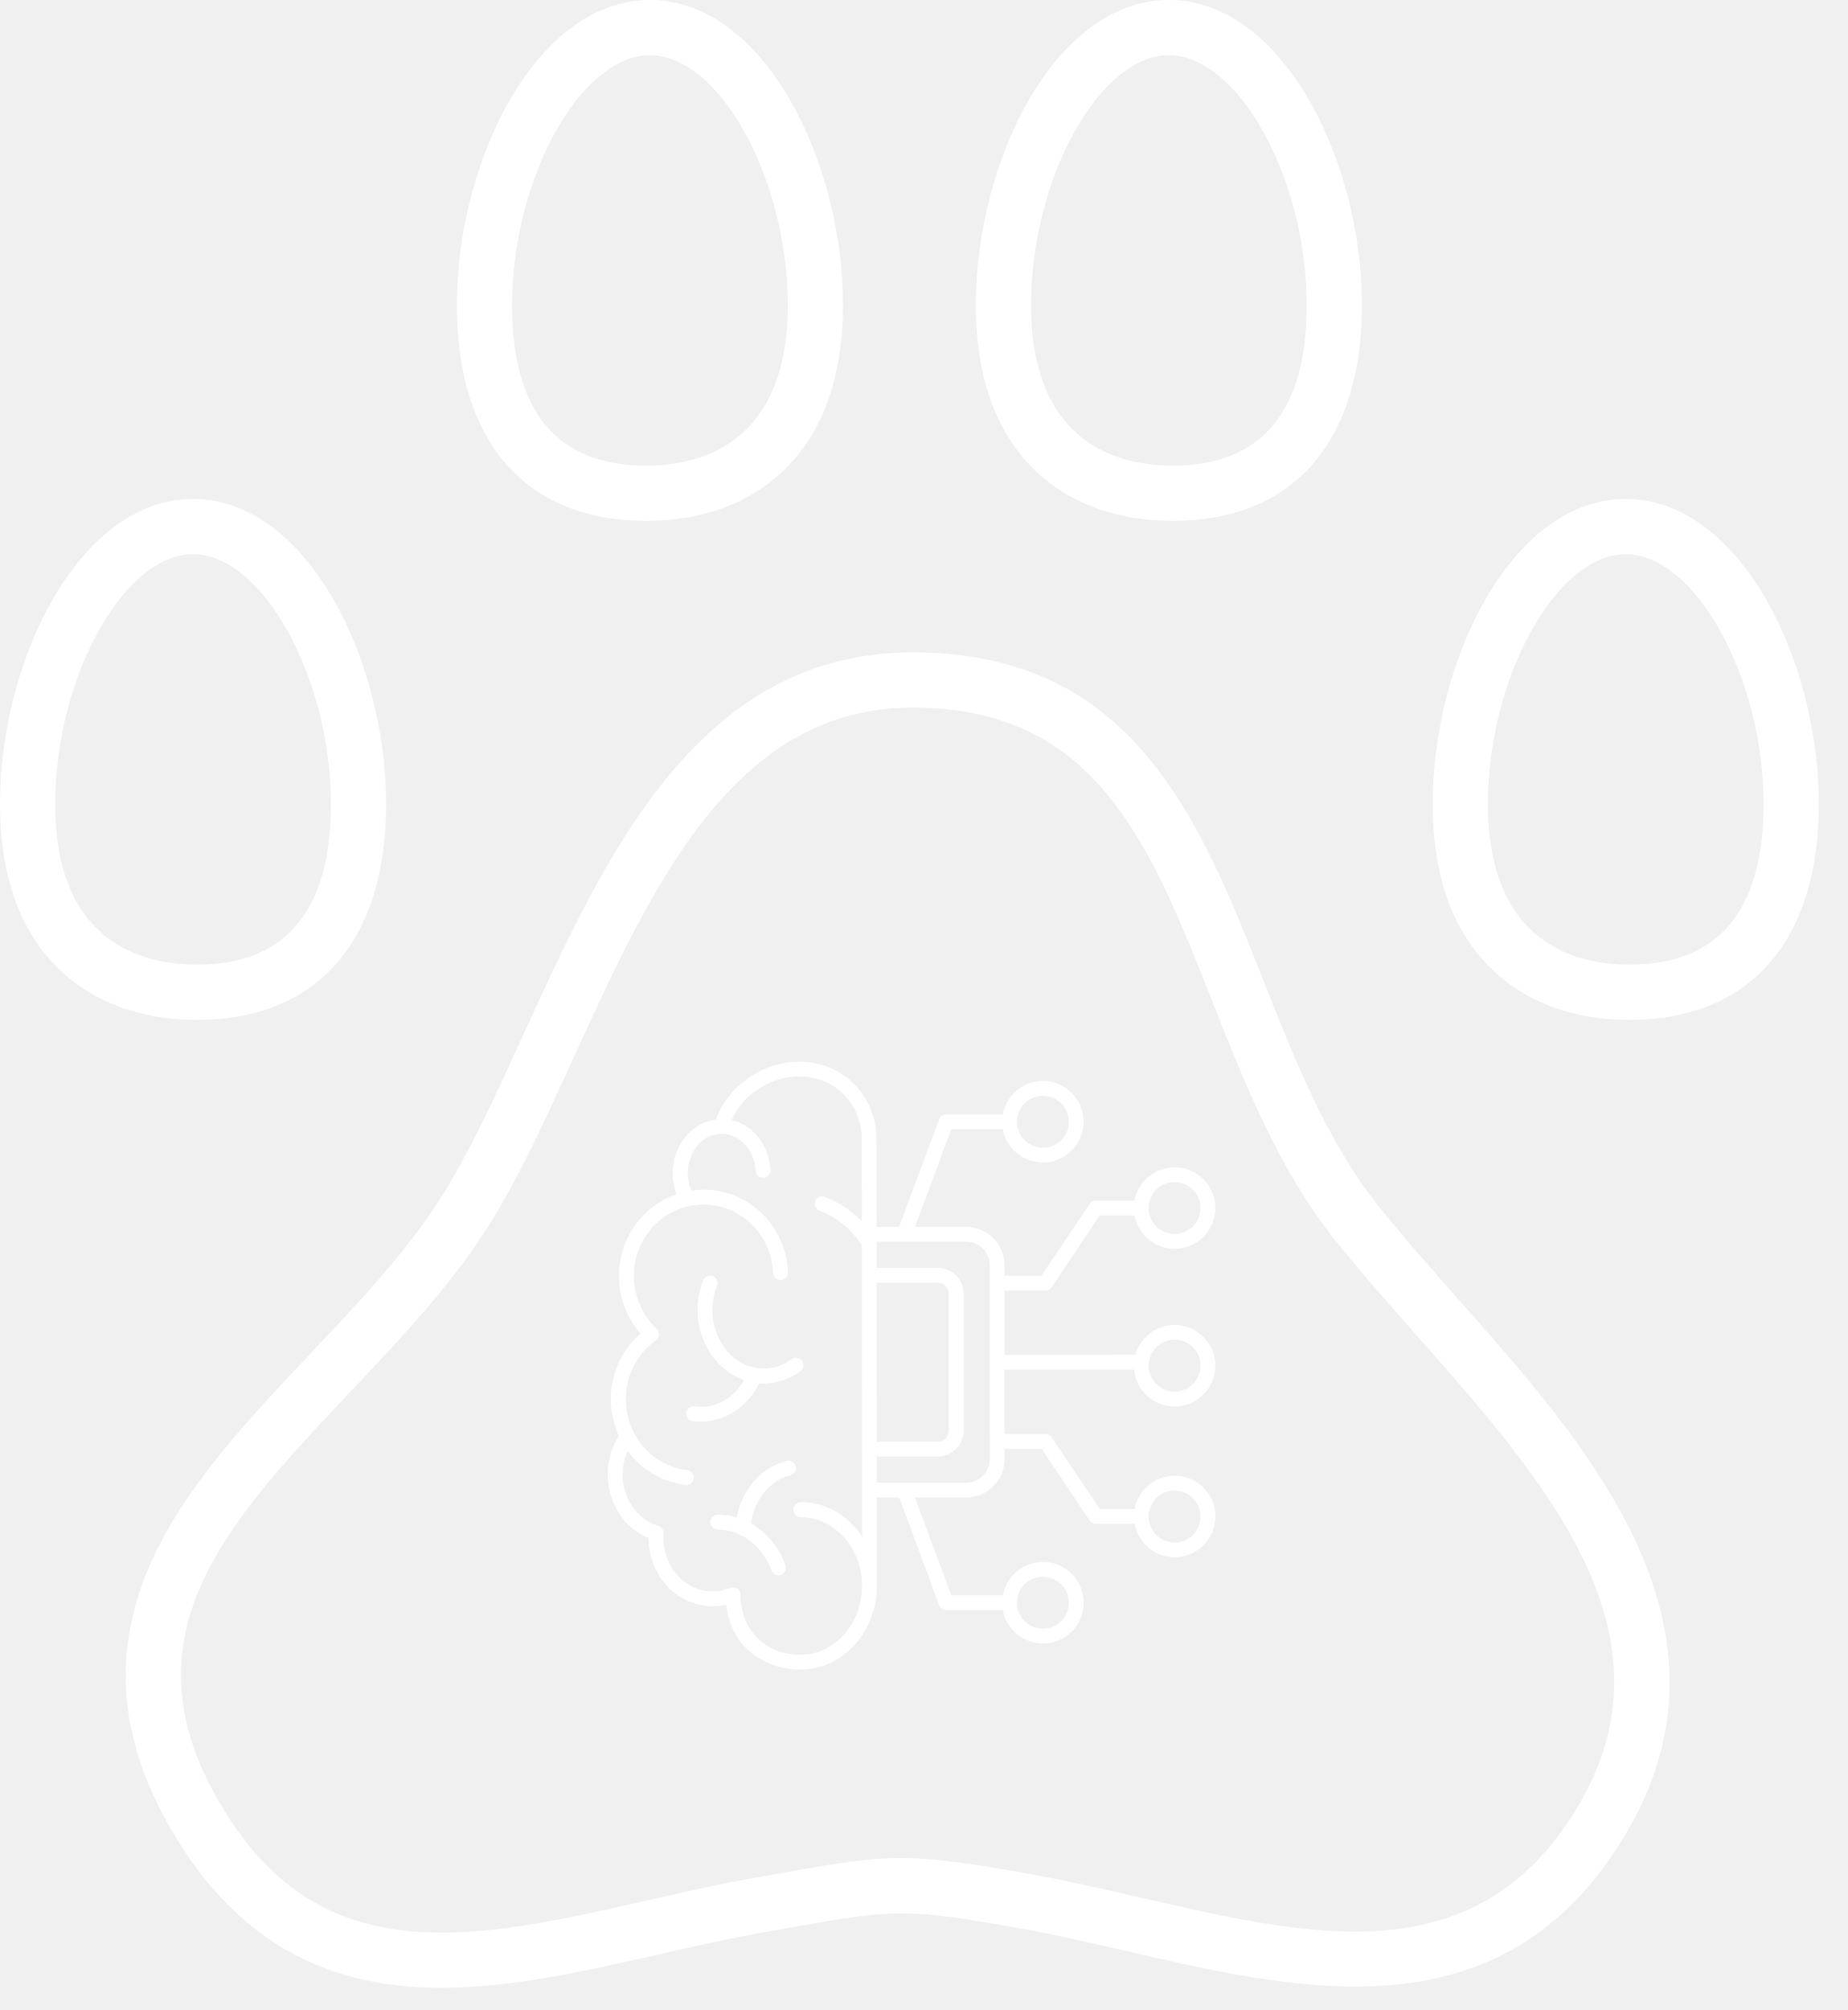
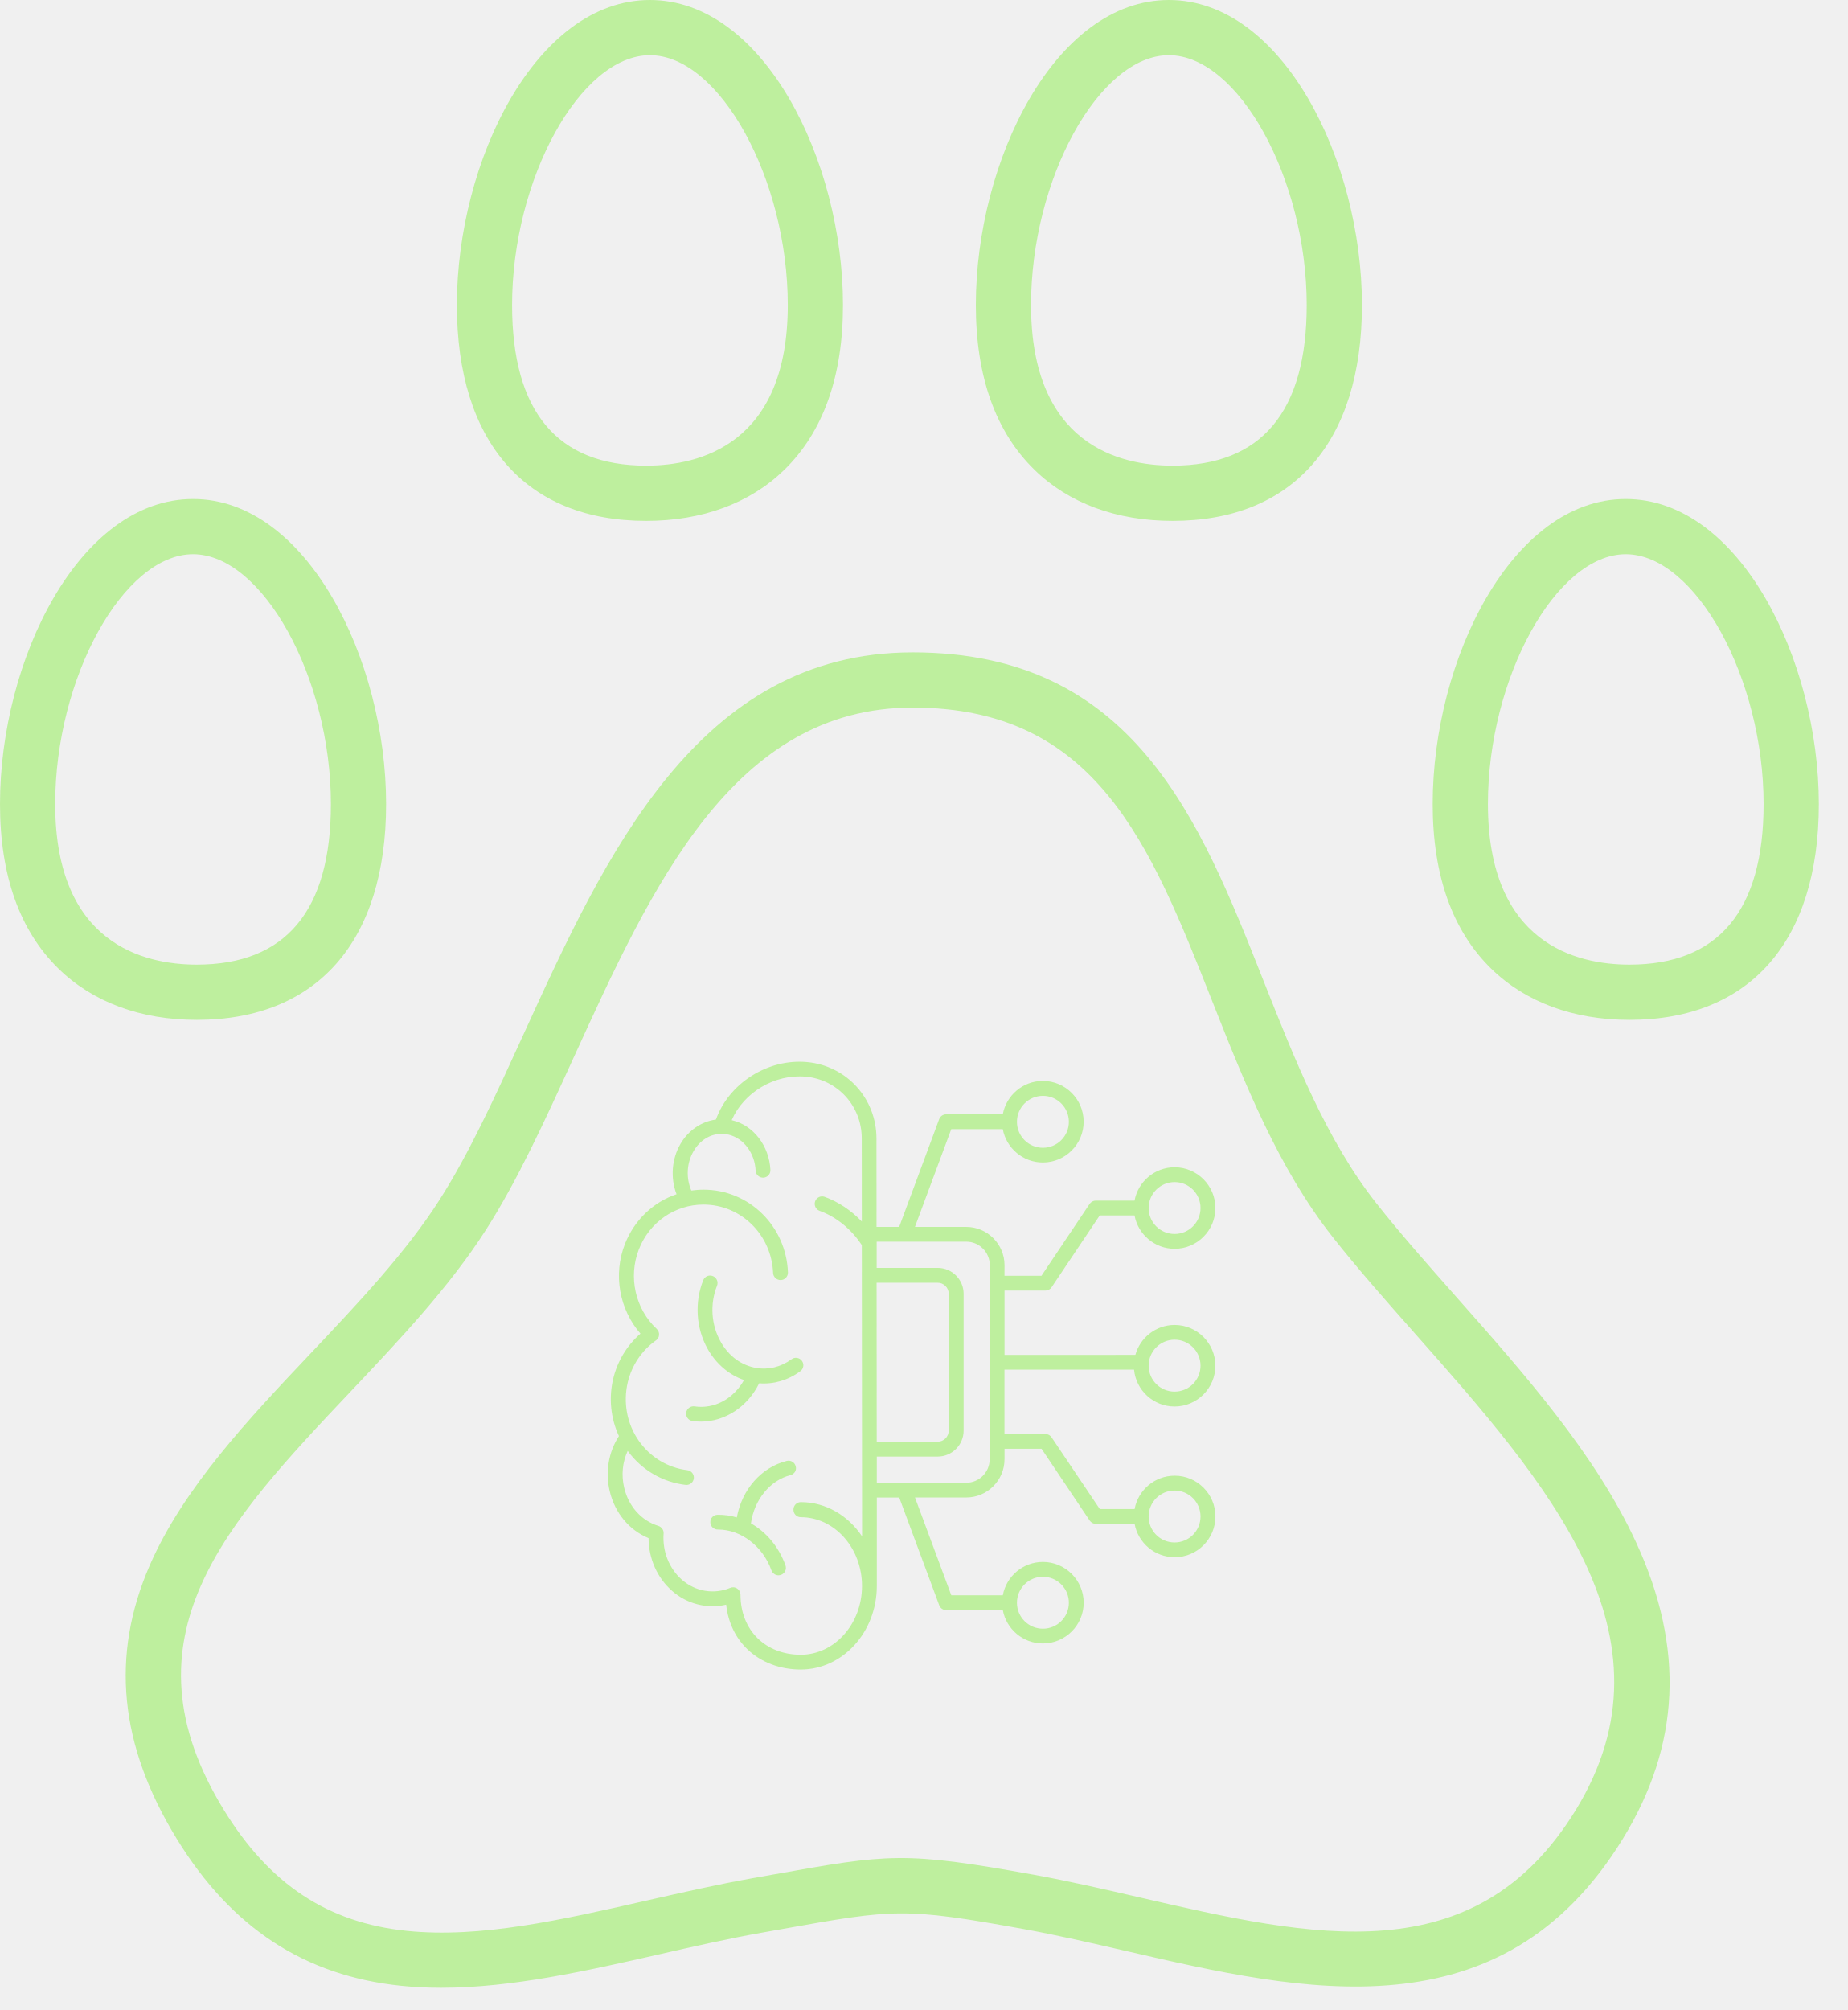
<svg xmlns="http://www.w3.org/2000/svg" width="57" height="62" viewBox="0 0 57 62" fill="none">
-   <path d="M44.938 40.013C44.04 38.999 43.193 38.041 42.455 37.105C40.925 35.163 39.938 32.666 38.982 30.253C37.012 25.273 34.976 20.123 28.159 20.123C21.531 20.123 18.672 26.385 16.149 31.911C15.284 33.806 14.467 35.596 13.553 37.022C12.512 38.648 11.033 40.213 9.601 41.728C7.663 43.778 5.66 45.898 4.621 48.281C3.407 51.069 3.679 53.83 5.455 56.723C7.138 59.465 9.402 60.948 12.376 61.254C12.784 61.296 13.197 61.315 13.615 61.315C15.801 61.315 18.104 60.791 20.343 60.282C21.394 60.042 22.482 59.795 23.529 59.61L24.148 59.5C27.596 58.885 27.878 58.834 31.587 59.504C32.63 59.693 33.728 59.946 34.79 60.191C40.188 61.436 46.307 62.846 50.066 56.723C51.844 53.825 51.98 50.836 50.482 47.586C49.227 44.86 47.046 42.396 44.938 40.013ZM48.616 55.831C45.498 60.91 40.484 59.754 35.175 58.53C34.093 58.281 32.975 58.023 31.892 57.827C27.881 57.102 27.422 57.184 23.851 57.822L23.233 57.932C22.146 58.124 21.038 58.377 19.966 58.62C17.317 59.223 14.815 59.792 12.552 59.559C10.108 59.308 8.315 58.123 6.908 55.831C3.643 50.512 6.979 46.984 10.841 42.898C12.326 41.327 13.862 39.701 14.989 37.941C15.967 36.414 16.809 34.57 17.7 32.618C20.122 27.313 22.627 21.826 28.159 21.826C33.819 21.826 35.478 26.021 37.399 30.879C38.399 33.407 39.433 36.022 41.118 38.16C41.886 39.134 42.748 40.109 43.662 41.142C47.717 45.724 51.911 50.463 48.616 55.831ZM36.178 16.067C39.89 16.067 42.019 13.64 42.019 9.41C42.019 4.959 39.573 0 36.063 0C32.553 0 30.107 4.959 30.107 9.41C30.107 11.612 30.716 13.322 31.917 14.492C32.974 15.523 34.447 16.067 36.178 16.067ZM36.062 1.703C38.208 1.703 40.315 5.52 40.315 9.41C40.315 12.697 38.923 14.363 36.177 14.363C34.546 14.363 31.81 13.72 31.81 9.41C31.81 5.52 33.916 1.703 36.062 1.703ZM19.937 16.067C21.667 16.067 23.14 15.522 24.198 14.492C25.398 13.322 26.008 11.612 26.008 9.41C26.008 4.959 23.562 0 20.052 0C16.542 0 14.096 4.959 14.096 9.41C14.096 13.64 16.225 16.067 19.937 16.067ZM20.052 1.703C22.198 1.703 24.305 5.52 24.305 9.41C24.305 13.72 21.568 14.363 19.937 14.363C17.191 14.363 15.799 12.697 15.799 9.41C15.799 5.52 17.905 1.703 20.052 1.703ZM50.158 15.392C46.648 15.392 44.202 20.351 44.202 24.802C44.202 27.004 44.811 28.714 46.012 29.884C47.069 30.914 48.543 31.459 50.274 31.459C53.986 31.459 56.115 29.032 56.115 24.802C56.114 20.351 53.668 15.392 50.158 15.392ZM50.273 29.755C48.642 29.755 45.906 29.112 45.906 24.802C45.906 20.912 48.012 17.095 50.158 17.095C52.304 17.095 54.411 20.912 54.411 24.802C54.411 28.089 53.019 29.755 50.273 29.755ZM11.912 24.802C11.912 20.351 9.466 15.392 5.956 15.392C2.446 15.392 0 20.351 0 24.802C0 27.004 0.609 28.714 1.81 29.884C2.867 30.914 4.341 31.459 6.071 31.459C9.783 31.459 11.912 29.032 11.912 24.802ZM1.703 24.802C1.703 20.912 3.81 17.095 5.956 17.095C8.102 17.095 10.209 20.912 10.209 24.802C10.209 28.089 8.817 29.755 6.071 29.755C4.439 29.755 1.703 29.112 1.703 24.802Z" fill="white" />
-   <path d="M34.988 42.249C35.049 42.886 35.587 43.385 36.239 43.385C36.932 43.385 37.497 42.82 37.497 42.127C37.497 41.434 36.932 40.869 36.239 40.869C35.663 40.869 35.176 41.261 35.029 41.792L30.992 41.793V39.809H32.255C32.33 39.809 32.401 39.77 32.444 39.707L33.929 37.491H35.003C35.111 38.076 35.625 38.52 36.24 38.52C36.933 38.52 37.498 37.956 37.498 37.262C37.498 36.57 36.933 36.005 36.24 36.005C35.625 36.005 35.111 36.449 35.003 37.034H33.807C33.731 37.034 33.66 37.073 33.617 37.136L32.132 39.352H30.991L30.992 39.028C30.992 38.375 30.462 37.845 29.81 37.845H28.228L29.349 34.829H30.938C31.047 35.414 31.56 35.858 32.175 35.858C32.868 35.858 33.433 35.294 33.433 34.6C33.433 33.907 32.868 33.342 32.175 33.342C31.56 33.342 31.047 33.786 30.938 34.372H29.19C29.095 34.372 29.009 34.431 28.976 34.52L27.742 37.844L27.043 37.845C27.043 36.961 27.041 36.056 27.041 35.118C27.041 33.885 26.12 32.872 24.899 32.76C23.686 32.648 22.484 33.419 22.089 34.533C21.649 34.591 21.239 34.861 20.993 35.287C20.722 35.752 20.681 36.335 20.873 36.837C20.157 37.079 19.571 37.631 19.279 38.376C18.912 39.315 19.108 40.391 19.76 41.137C19.346 41.498 19.051 41.981 18.92 42.523C18.776 43.123 18.841 43.749 19.095 44.297C18.774 44.794 18.67 45.407 18.812 46C18.973 46.673 19.415 47.201 20.01 47.445C20.012 48.071 20.275 48.67 20.735 49.072C21.201 49.482 21.819 49.632 22.404 49.498C22.465 50.05 22.692 50.525 23.07 50.884C23.49 51.281 24.071 51.499 24.704 51.499C25.999 51.499 27.052 50.342 27.052 48.919V46.192H27.743L28.977 49.516C29.01 49.606 29.095 49.665 29.191 49.665H30.939C31.047 50.25 31.561 50.694 32.176 50.694C32.868 50.694 33.434 50.13 33.434 49.436C33.434 48.744 32.869 48.178 32.176 48.178C31.561 48.178 31.047 48.623 30.939 49.208H29.35L28.229 46.191H29.811C30.462 46.191 30.992 45.661 30.992 45.009V44.687H32.134L33.619 46.903C33.662 46.966 33.733 47.005 33.809 47.005H35.005C35.113 47.59 35.627 48.034 36.242 48.034C36.934 48.034 37.499 47.47 37.499 46.776C37.499 46.084 36.935 45.519 36.242 45.519C35.627 45.519 35.113 45.963 35.005 46.548H33.931L32.443 44.335C32.4 44.272 32.329 44.233 32.253 44.233H30.99V42.248H34.988L34.988 42.249ZM36.238 41.324C36.681 41.324 37.039 41.683 37.039 42.125C37.039 42.568 36.68 42.926 36.238 42.926C35.796 42.926 35.438 42.567 35.438 42.125C35.438 41.685 35.797 41.324 36.238 41.324ZM36.238 36.462C36.681 36.462 37.039 36.821 37.039 37.263C37.039 37.705 36.68 38.063 36.238 38.063C35.796 38.063 35.438 37.704 35.438 37.263C35.438 36.822 35.797 36.462 36.238 36.462ZM32.176 33.802C32.618 33.802 32.977 34.161 32.977 34.603C32.977 35.045 32.618 35.404 32.176 35.404C31.733 35.404 31.375 35.044 31.375 34.603C31.375 34.161 31.733 33.802 32.176 33.802ZM32.176 48.637C32.618 48.637 32.977 48.996 32.977 49.438C32.977 49.88 32.618 50.239 32.176 50.239C31.733 50.239 31.375 49.88 31.375 49.438C31.375 48.998 31.733 48.637 32.176 48.637ZM27.045 39.567H28.927C29.117 39.567 29.27 39.72 29.27 39.91V44.128C29.27 44.318 29.117 44.471 28.927 44.471H27.049C27.049 43.487 27.045 40.248 27.045 39.567ZM24.706 46.799C25.747 46.799 26.595 47.751 26.595 48.92C26.595 50.09 25.747 51.042 24.706 51.042C23.611 51.042 22.846 50.28 22.846 49.189C22.846 49.114 22.807 49.043 22.744 49C22.705 48.975 22.663 48.961 22.617 48.961C22.587 48.961 22.558 48.967 22.53 48.979C22.027 49.189 21.454 49.093 21.038 48.728C20.643 48.382 20.433 47.85 20.474 47.304C20.482 47.198 20.415 47.1 20.313 47.068C19.789 46.907 19.396 46.468 19.258 45.893C19.164 45.504 19.204 45.103 19.366 44.754C19.794 45.339 20.44 45.72 21.151 45.803C21.278 45.818 21.39 45.728 21.406 45.603C21.42 45.477 21.33 45.365 21.206 45.349C20.605 45.277 20.061 44.947 19.708 44.442C19.341 43.916 19.22 43.256 19.37 42.63C19.497 42.108 19.804 41.651 20.238 41.346C20.296 41.307 20.33 41.244 20.334 41.175C20.338 41.105 20.311 41.038 20.262 40.991C19.6 40.376 19.378 39.39 19.71 38.539C20.038 37.698 20.823 37.156 21.704 37.156C22.86 37.156 23.803 38.083 23.852 39.266C23.858 39.392 23.962 39.488 24.091 39.485C24.217 39.479 24.315 39.373 24.31 39.246C24.253 37.817 23.108 36.696 21.706 36.696C21.578 36.696 21.451 36.707 21.329 36.723C21.162 36.337 21.184 35.877 21.396 35.512C21.591 35.173 21.913 34.977 22.254 34.974H22.28C22.347 34.976 22.414 34.984 22.484 35C22.945 35.112 23.287 35.568 23.313 36.109C23.319 36.235 23.425 36.331 23.553 36.325C23.68 36.318 23.776 36.211 23.769 36.084C23.73 35.342 23.245 34.712 22.59 34.556C22.586 34.553 22.582 34.553 22.575 34.551C22.946 33.697 23.9 33.122 24.861 33.211C25.845 33.301 26.587 34.12 26.587 35.114C26.587 35.995 26.587 36.847 26.589 37.678C26.259 37.336 25.866 37.071 25.442 36.918C25.325 36.875 25.192 36.936 25.149 37.054C25.106 37.172 25.167 37.305 25.285 37.348C25.799 37.534 26.26 37.909 26.589 38.406C26.589 39.491 26.596 45.336 26.597 47.39C26.169 46.752 25.483 46.334 24.708 46.334C24.582 46.334 24.48 46.436 24.48 46.563C24.478 46.695 24.579 46.799 24.706 46.799ZM30.533 45.014C30.533 45.413 30.209 45.737 29.81 45.737L27.051 45.736V44.929H28.929C29.372 44.929 29.73 44.57 29.73 44.128V39.91C29.73 39.467 29.371 39.109 28.929 39.109H27.047V38.301H29.814C30.213 38.301 30.537 38.625 30.537 39.025L30.538 45.014L30.533 45.014ZM36.238 45.977C36.681 45.977 37.039 46.336 37.039 46.778C37.039 47.221 36.68 47.579 36.238 47.579C35.796 47.579 35.438 47.22 35.438 46.778C35.438 46.336 35.797 45.977 36.238 45.977ZM21.625 43.851C21.539 43.851 21.451 43.845 21.364 43.833C21.24 43.815 21.152 43.698 21.17 43.574C21.189 43.45 21.305 43.362 21.429 43.381C22.043 43.471 22.629 43.148 22.955 42.569C22.49 42.409 22.091 42.068 21.83 41.604C21.474 40.966 21.423 40.175 21.696 39.49C21.743 39.372 21.875 39.315 21.993 39.362C22.111 39.409 22.169 39.541 22.122 39.66C21.899 40.218 21.94 40.862 22.231 41.382C22.478 41.826 22.865 42.113 23.322 42.194C23.705 42.261 24.094 42.168 24.42 41.928C24.522 41.852 24.665 41.874 24.74 41.976C24.816 42.078 24.794 42.221 24.692 42.296C24.314 42.576 23.87 42.704 23.422 42.669C23.066 43.395 22.367 43.851 21.625 43.851ZM24.388 45.502C23.755 45.663 23.268 46.264 23.168 46.99C23.645 47.26 24.03 47.716 24.234 48.286C24.277 48.404 24.213 48.537 24.095 48.578C24.071 48.586 24.044 48.592 24.018 48.592C23.924 48.592 23.837 48.533 23.802 48.442C23.536 47.696 22.863 47.18 22.16 47.18H22.146H22.144C22.02 47.18 21.915 47.078 21.915 46.954C21.913 46.827 22.015 46.724 22.141 46.724C22.345 46.721 22.543 46.75 22.732 46.807C22.891 45.945 23.484 45.263 24.272 45.063C24.395 45.033 24.519 45.106 24.549 45.228C24.586 45.347 24.51 45.472 24.388 45.502Z" fill="white" />
+   <path d="M44.938 40.013C44.04 38.999 43.193 38.041 42.455 37.105C40.925 35.163 39.938 32.666 38.982 30.253C37.012 25.273 34.976 20.123 28.159 20.123C21.531 20.123 18.672 26.385 16.149 31.911C15.284 33.806 14.467 35.596 13.553 37.022C12.512 38.648 11.033 40.213 9.601 41.728C7.663 43.778 5.66 45.898 4.621 48.281C3.407 51.069 3.679 53.83 5.455 56.723C7.138 59.465 9.402 60.948 12.376 61.254C12.784 61.296 13.197 61.315 13.615 61.315C15.801 61.315 18.104 60.791 20.343 60.282C21.394 60.042 22.482 59.795 23.529 59.61L24.148 59.5C27.596 58.885 27.878 58.834 31.587 59.504C32.63 59.693 33.728 59.946 34.79 60.191C40.188 61.436 46.307 62.846 50.066 56.723C51.844 53.825 51.98 50.836 50.482 47.586C49.227 44.86 47.046 42.396 44.938 40.013ZM48.616 55.831C45.498 60.91 40.484 59.754 35.175 58.53C34.093 58.281 32.975 58.023 31.892 57.827C27.881 57.102 27.422 57.184 23.851 57.822L23.233 57.932C22.146 58.124 21.038 58.377 19.966 58.62C17.317 59.223 14.815 59.792 12.552 59.559C10.108 59.308 8.315 58.123 6.908 55.831C3.643 50.512 6.979 46.984 10.841 42.898C12.326 41.327 13.862 39.701 14.989 37.941C15.967 36.414 16.809 34.57 17.7 32.618C20.122 27.313 22.627 21.826 28.159 21.826C33.819 21.826 35.478 26.021 37.399 30.879C38.399 33.407 39.433 36.022 41.118 38.16C41.886 39.134 42.748 40.109 43.662 41.142C47.717 45.724 51.911 50.463 48.616 55.831ZM36.178 16.067C39.89 16.067 42.019 13.64 42.019 9.41C42.019 4.959 39.573 0 36.063 0C32.553 0 30.107 4.959 30.107 9.41C30.107 11.612 30.716 13.322 31.917 14.492C32.974 15.523 34.447 16.067 36.178 16.067ZM36.062 1.703C38.208 1.703 40.315 5.52 40.315 9.41C40.315 12.697 38.923 14.363 36.177 14.363C34.546 14.363 31.81 13.72 31.81 9.41C31.81 5.52 33.916 1.703 36.062 1.703ZM19.937 16.067C21.667 16.067 23.14 15.522 24.198 14.492C25.398 13.322 26.008 11.612 26.008 9.41C26.008 4.959 23.562 0 20.052 0C16.542 0 14.096 4.959 14.096 9.41C14.096 13.64 16.225 16.067 19.937 16.067ZM20.052 1.703C22.198 1.703 24.305 5.52 24.305 9.41C24.305 13.72 21.568 14.363 19.937 14.363C17.191 14.363 15.799 12.697 15.799 9.41C15.799 5.52 17.905 1.703 20.052 1.703ZM50.158 15.392C46.648 15.392 44.202 20.351 44.202 24.802C44.202 27.004 44.811 28.714 46.012 29.884C47.069 30.914 48.543 31.459 50.274 31.459C53.986 31.459 56.115 29.032 56.115 24.802C56.114 20.351 53.668 15.392 50.158 15.392ZM50.273 29.755C48.642 29.755 45.906 29.112 45.906 24.802C45.906 20.912 48.012 17.095 50.158 17.095C52.304 17.095 54.411 20.912 54.411 24.802C54.411 28.089 53.019 29.755 50.273 29.755ZM11.912 24.802C11.912 20.351 9.466 15.392 5.956 15.392C2.446 15.392 0 20.351 0 24.802C0 27.004 0.609 28.714 1.81 29.884C2.867 30.914 4.341 31.459 6.071 31.459C9.783 31.459 11.912 29.032 11.912 24.802ZM1.703 24.802C1.703 20.912 3.81 17.095 5.956 17.095C8.102 17.095 10.209 20.912 10.209 24.802C10.209 28.089 8.817 29.755 6.071 29.755C4.439 29.755 1.703 29.112 1.703 24.802Z" fill="#BEEF9E" />
+   <path d="M34.988 42.249C35.049 42.886 35.587 43.385 36.239 43.385C36.932 43.385 37.497 42.82 37.497 42.127C37.497 41.434 36.932 40.869 36.239 40.869C35.663 40.869 35.176 41.261 35.029 41.792L30.992 41.793V39.809H32.255C32.33 39.809 32.401 39.77 32.444 39.707L33.929 37.491H35.003C35.111 38.076 35.625 38.52 36.24 38.52C36.933 38.52 37.498 37.956 37.498 37.263C37.498 36.57 36.933 36.005 36.24 36.005C35.625 36.005 35.111 36.449 35.003 37.034H33.807C33.731 37.034 33.66 37.073 33.617 37.136L32.132 39.352H30.991L30.992 39.028C30.992 38.376 30.462 37.845 29.81 37.845H28.228L29.349 34.829H30.938C31.047 35.414 31.56 35.858 32.175 35.858C32.868 35.858 33.433 35.294 33.433 34.6C33.433 33.907 32.868 33.342 32.175 33.342C31.56 33.342 31.047 33.786 30.938 34.372H29.19C29.095 34.372 29.009 34.431 28.976 34.52L27.742 37.844L27.043 37.845C27.043 36.961 27.041 36.056 27.041 35.118C27.041 33.885 26.12 32.873 24.899 32.76C23.686 32.648 22.484 33.419 22.089 34.533C21.649 34.591 21.239 34.861 20.993 35.287C20.722 35.752 20.681 36.335 20.873 36.837C20.157 37.079 19.571 37.631 19.279 38.376C18.912 39.315 19.108 40.391 19.76 41.137C19.346 41.498 19.051 41.981 18.92 42.523C18.776 43.123 18.841 43.749 19.095 44.297C18.774 44.794 18.67 45.407 18.812 46C18.973 46.673 19.415 47.201 20.01 47.445C20.012 48.071 20.275 48.67 20.735 49.072C21.201 49.482 21.819 49.632 22.404 49.498C22.465 50.05 22.692 50.525 23.07 50.884C23.49 51.281 24.071 51.499 24.704 51.499C25.999 51.499 27.052 50.342 27.052 48.919V46.192H27.743L28.977 49.516C29.01 49.606 29.095 49.665 29.191 49.665H30.939C31.047 50.25 31.561 50.694 32.176 50.694C32.868 50.694 33.434 50.13 33.434 49.437C33.434 48.744 32.869 48.179 32.176 48.179C31.561 48.179 31.047 48.623 30.939 49.208H29.35L28.229 46.191H29.811C30.462 46.191 30.992 45.661 30.992 45.009V44.688H32.134L33.619 46.903C33.662 46.966 33.733 47.005 33.809 47.005H35.005C35.113 47.59 35.627 48.034 36.242 48.034C36.934 48.034 37.499 47.47 37.499 46.776C37.499 46.084 36.935 45.519 36.242 45.519C35.627 45.519 35.113 45.963 35.005 46.548H33.931L32.443 44.335C32.4 44.272 32.329 44.233 32.253 44.233H30.99V42.248H34.988L34.988 42.249ZM36.238 41.324C36.681 41.324 37.039 41.684 37.039 42.125C37.039 42.568 36.68 42.926 36.238 42.926C35.796 42.926 35.438 42.567 35.438 42.125C35.438 41.685 35.797 41.324 36.238 41.324ZM36.238 36.462C36.681 36.462 37.039 36.821 37.039 37.263C37.039 37.705 36.68 38.063 36.238 38.063C35.796 38.063 35.438 37.704 35.438 37.263C35.438 36.822 35.797 36.462 36.238 36.462ZM32.176 33.802C32.618 33.802 32.977 34.161 32.977 34.603C32.977 35.045 32.618 35.404 32.176 35.404C31.733 35.404 31.375 35.044 31.375 34.603C31.375 34.161 31.733 33.802 32.176 33.802ZM32.176 48.637C32.618 48.637 32.977 48.996 32.977 49.438C32.977 49.881 32.618 50.239 32.176 50.239C31.733 50.239 31.375 49.88 31.375 49.438C31.375 48.998 31.733 48.637 32.176 48.637ZM27.045 39.567H28.927C29.117 39.567 29.27 39.72 29.27 39.91V44.128C29.27 44.318 29.117 44.471 28.927 44.471H27.049C27.049 43.487 27.045 40.248 27.045 39.567ZM24.706 46.799C25.747 46.799 26.595 47.751 26.595 48.92C26.595 50.09 25.747 51.042 24.706 51.042C23.611 51.042 22.846 50.28 22.846 49.189C22.846 49.114 22.807 49.043 22.744 49C22.705 48.975 22.663 48.961 22.617 48.961C22.587 48.961 22.558 48.967 22.53 48.979C22.027 49.189 21.454 49.093 21.038 48.728C20.643 48.382 20.433 47.85 20.474 47.304C20.482 47.198 20.415 47.1 20.313 47.068C19.789 46.907 19.396 46.468 19.258 45.893C19.164 45.504 19.204 45.103 19.366 44.754C19.794 45.339 20.44 45.72 21.151 45.803C21.278 45.818 21.39 45.728 21.406 45.603C21.42 45.477 21.33 45.365 21.206 45.349C20.605 45.277 20.061 44.947 19.708 44.442C19.341 43.916 19.22 43.256 19.37 42.63C19.497 42.108 19.804 41.651 20.238 41.346C20.296 41.307 20.33 41.244 20.334 41.175C20.338 41.105 20.311 41.038 20.262 40.992C19.6 40.376 19.378 39.39 19.71 38.539C20.038 37.698 20.823 37.156 21.704 37.156C22.86 37.156 23.803 38.083 23.852 39.266C23.858 39.392 23.962 39.488 24.091 39.485C24.217 39.479 24.315 39.373 24.31 39.246C24.253 37.817 23.108 36.696 21.706 36.696C21.578 36.696 21.451 36.707 21.329 36.723C21.162 36.337 21.184 35.877 21.396 35.512C21.591 35.173 21.913 34.977 22.254 34.974H22.28C22.347 34.976 22.414 34.984 22.484 35C22.945 35.112 23.287 35.568 23.313 36.109C23.319 36.235 23.425 36.331 23.553 36.325C23.68 36.318 23.776 36.211 23.769 36.084C23.73 35.342 23.245 34.712 22.59 34.556C22.586 34.553 22.582 34.553 22.575 34.551C22.946 33.697 23.9 33.123 24.861 33.211C25.845 33.301 26.587 34.12 26.587 35.114C26.587 35.995 26.587 36.847 26.589 37.678C26.259 37.336 25.866 37.071 25.442 36.918C25.325 36.875 25.192 36.936 25.149 37.055C25.106 37.172 25.167 37.305 25.285 37.348C25.799 37.534 26.26 37.909 26.589 38.406C26.589 39.491 26.596 45.336 26.597 47.39C26.169 46.752 25.483 46.334 24.708 46.334C24.582 46.334 24.48 46.436 24.48 46.563C24.478 46.695 24.579 46.799 24.706 46.799ZM30.533 45.014C30.533 45.413 30.209 45.737 29.81 45.737L27.051 45.737V44.929H28.929C29.372 44.929 29.73 44.57 29.73 44.128V39.91C29.73 39.467 29.371 39.109 28.929 39.109H27.047V38.301H29.814C30.213 38.301 30.537 38.626 30.537 39.025L30.538 45.014L30.533 45.014ZM36.238 45.977C36.681 45.977 37.039 46.336 37.039 46.778C37.039 47.221 36.68 47.579 36.238 47.579C35.796 47.579 35.438 47.22 35.438 46.778C35.438 46.336 35.797 45.977 36.238 45.977ZM21.625 43.851C21.539 43.851 21.451 43.845 21.364 43.833C21.24 43.815 21.152 43.698 21.17 43.574C21.189 43.45 21.305 43.362 21.429 43.381C22.043 43.471 22.629 43.148 22.955 42.569C22.49 42.409 22.091 42.068 21.83 41.604C21.474 40.966 21.423 40.175 21.696 39.49C21.743 39.372 21.875 39.315 21.993 39.362C22.111 39.409 22.169 39.541 22.122 39.66C21.899 40.218 21.94 40.862 22.231 41.382C22.478 41.826 22.865 42.113 23.322 42.194C23.705 42.261 24.094 42.168 24.42 41.928C24.522 41.852 24.665 41.874 24.74 41.976C24.816 42.078 24.794 42.221 24.692 42.296C24.314 42.576 23.87 42.704 23.422 42.669C23.066 43.395 22.367 43.851 21.625 43.851ZM24.388 45.502C23.755 45.663 23.268 46.264 23.168 46.99C23.645 47.26 24.03 47.716 24.234 48.287C24.277 48.404 24.213 48.537 24.095 48.578C24.071 48.586 24.044 48.592 24.018 48.592C23.924 48.592 23.837 48.533 23.802 48.442C23.536 47.696 22.863 47.18 22.16 47.18H22.146H22.144C22.02 47.18 21.915 47.078 21.915 46.954C21.913 46.827 22.015 46.724 22.141 46.724C22.345 46.721 22.543 46.75 22.732 46.807C22.891 45.945 23.484 45.263 24.272 45.063C24.395 45.033 24.519 45.106 24.549 45.228C24.586 45.347 24.51 45.472 24.388 45.502Z" fill="#BEEF9E" />
</svg>
